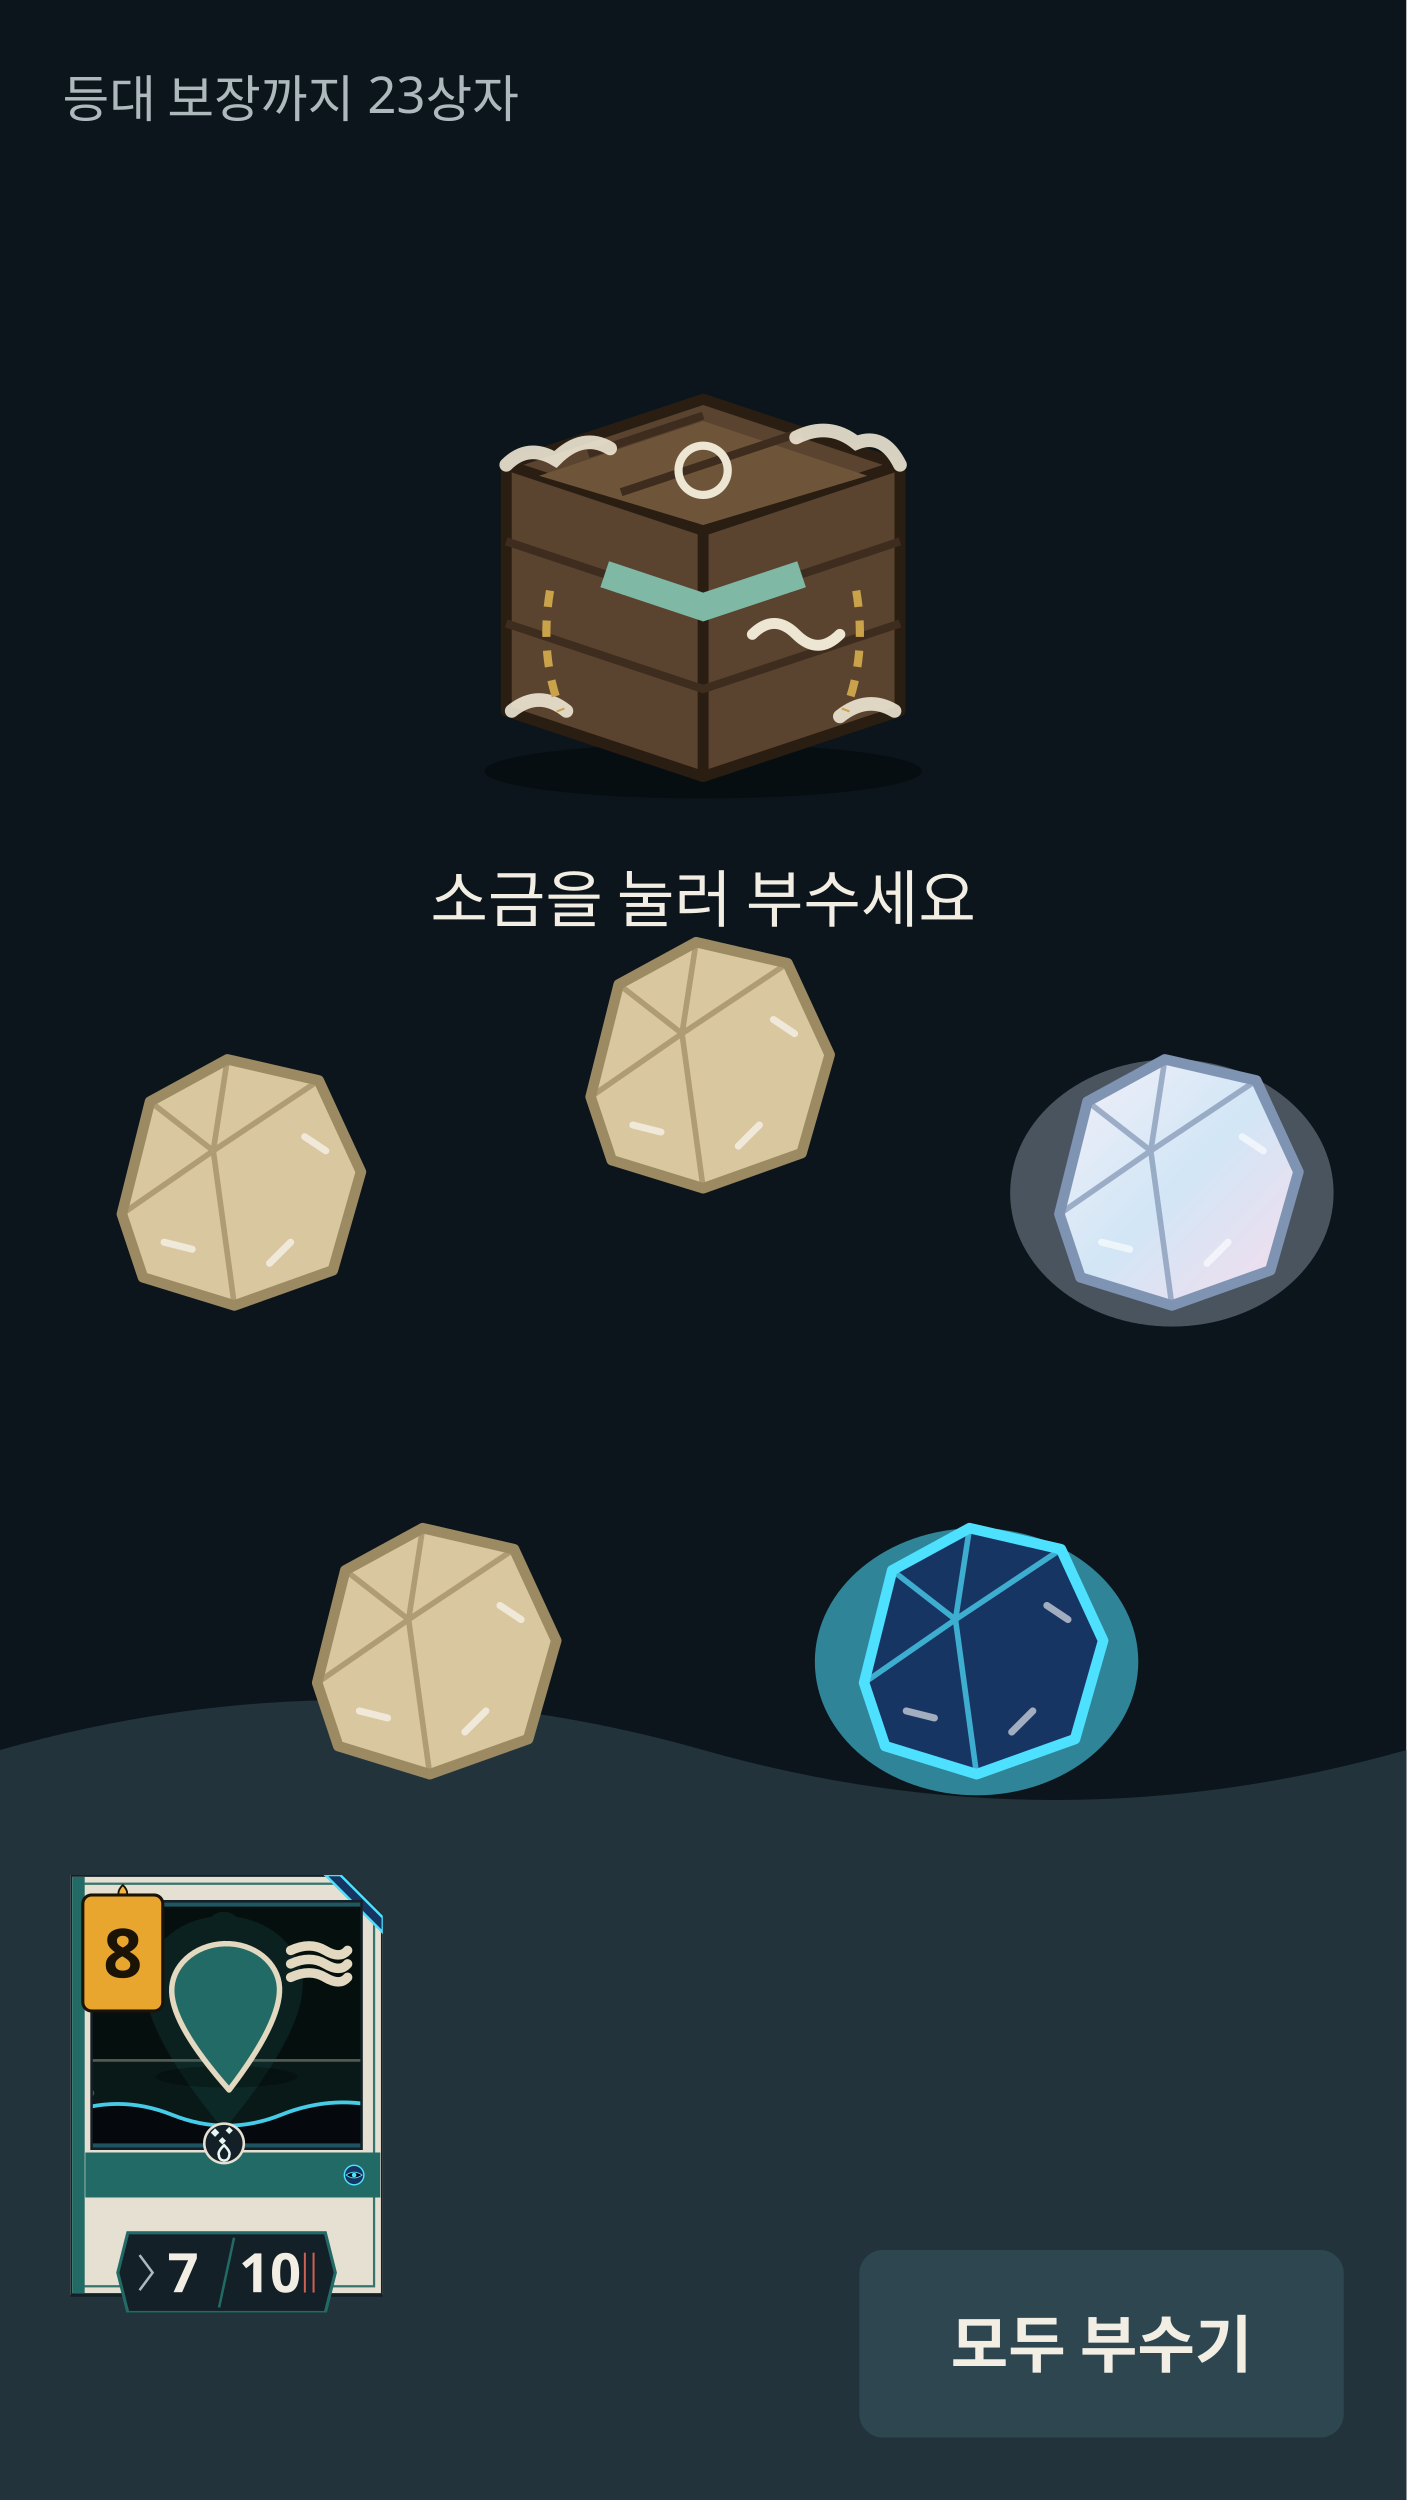
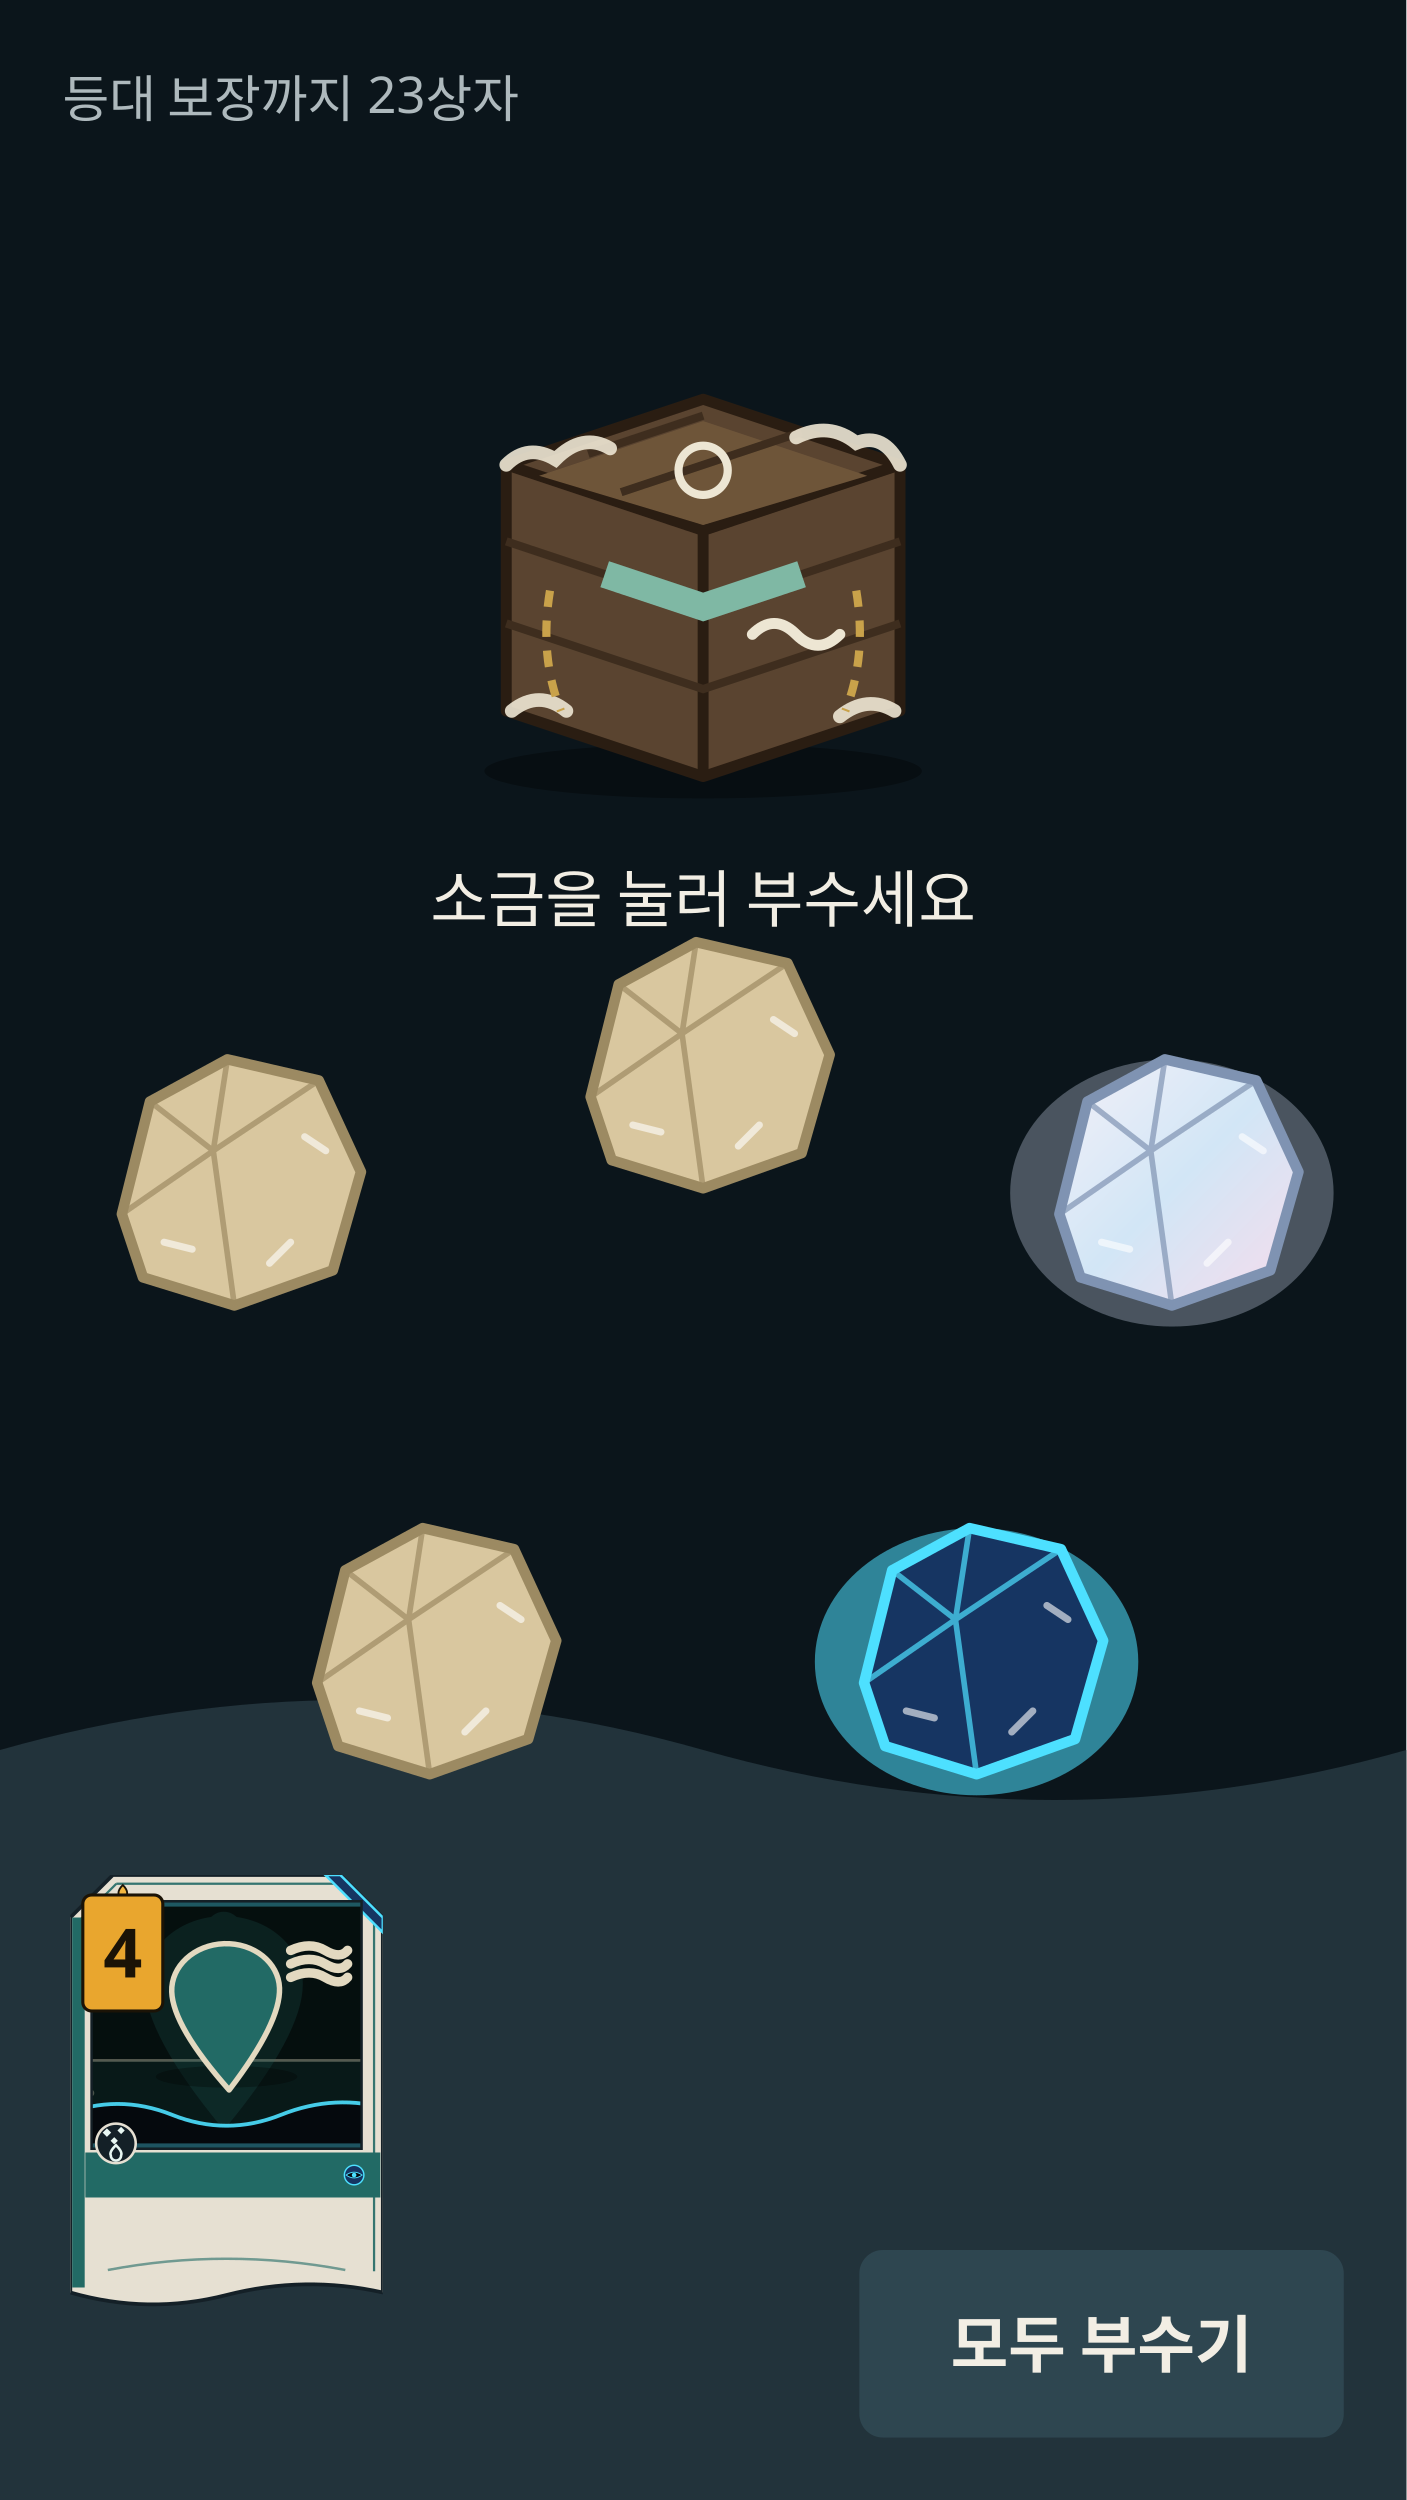
<svg xmlns="http://www.w3.org/2000/svg" viewBox="0 0 360 640" width="360" height="640">
  <rect width="360" height="640" fill="#0B151B" />
  <path d="M0 448Q90 422.4 180 448T360 448V640H0Z" fill="#22333B" />
  <svg x="110" y="70" width="140" height="140" viewBox="0 0 200 200">
    <ellipse cx="100" cy="182" rx="80" ry="10" fill="#000" opacity=".35" />
    <path d="M28 70L100 46L172 70V160L100 184L28 160Z" fill="#5A4430" stroke="#2A1D12" stroke-width="4" stroke-linejoin="round" />
    <path d="M28 70L100 94L172 70M100 94V184" fill="none" stroke="#2A1D12" stroke-width="4" />
    <path d="M28 98L100 122L172 98M28 128L100 152L172 128" fill="none" stroke="#3E2D1E" stroke-width="3" />
    <path d="M40 74L100 54L160 74L100 92Z" fill="#6E5539" />
    <path d="M58 66L100 52M70 80L136 58" stroke="#3E2D1E" stroke-width="3" />
    <path d="M28 70Q36 62 46 68Q56 58 66 64M134 60Q146 54 156 62Q166 58 172 70M30 160Q40 152 50 160M150 162Q160 154 170 160" fill="none" stroke="#EDE6D3" stroke-width="5" stroke-linecap="round" opacity=".9" />
    <path d="M64 110L100 122L136 110" fill="none" stroke="#7FB8A4" stroke-width="10" />
    <path d="M118 132Q126 124 134 132T150 132" fill="none" stroke="#EDE6D3" stroke-width="4" stroke-linecap="round" />
    <path d="M44 116Q40 140 48 160M156 116Q160 140 152 160" fill="none" stroke="#C9A24A" stroke-width="3" stroke-dasharray="6 5" />
    <circle cx="100" cy="72" r="9" fill="none" stroke="#EDE6D3" stroke-width="3" />
  </svg>
  <svg x="15" y="255" width="90" height="90" viewBox="0 0 100 100">
    <defs>
      <linearGradient id="cg" x1="0" y1="0" x2="1" y2="1">
        <stop offset="0" stop-color="#F3F0F8" />
        <stop offset=".5" stop-color="#D2E6F6" />
        <stop offset="1" stop-color="#F6DCEC" />
      </linearGradient>
    </defs>
    <path d="M18 62L26 30L48 18L74 24L86 50L78 78L50 88L24 80Z" fill="#D9C79F" stroke="#9C8A62" stroke-width="3" stroke-linejoin="round" />
    <path d="M26 30L44 44L48 18M44 44L74 24M44 44L50 88M44 44L18 62" fill="none" stroke="#9C8A62" stroke-width="1.6" opacity=".7" />
    <path d="M30 70L38 72M60 76L66 70M70 40L76 44" stroke="#FFFFFF" stroke-width="2" opacity=".6" stroke-linecap="round" />
  </svg>
  <svg x="135" y="225" width="90" height="90" viewBox="0 0 100 100">
    <defs>
      <linearGradient id="cg" x1="0" y1="0" x2="1" y2="1">
        <stop offset="0" stop-color="#F3F0F8" />
        <stop offset=".5" stop-color="#D2E6F6" />
        <stop offset="1" stop-color="#F6DCEC" />
      </linearGradient>
    </defs>
    <path d="M18 62L26 30L48 18L74 24L86 50L78 78L50 88L24 80Z" fill="#D9C79F" stroke="#9C8A62" stroke-width="3" stroke-linejoin="round" />
    <path d="M26 30L44 44L48 18M44 44L74 24M44 44L50 88M44 44L18 62" fill="none" stroke="#9C8A62" stroke-width="1.6" opacity=".7" />
    <path d="M30 70L38 72M60 76L66 70M70 40L76 44" stroke="#FFFFFF" stroke-width="2" opacity=".6" stroke-linecap="round" />
  </svg>
  <svg x="255" y="255" width="90" height="90" viewBox="0 0 100 100">
    <defs>
      <linearGradient id="cg" x1="0" y1="0" x2="1" y2="1">
        <stop offset="0" stop-color="#F3F0F8" />
        <stop offset=".5" stop-color="#D2E6F6" />
        <stop offset="1" stop-color="#F6DCEC" />
      </linearGradient>
    </defs>
    <ellipse cx="50" cy="56" rx="46" ry="38" fill="#DDE9FF" opacity="0.3" />
    <path d="M18 62L26 30L48 18L74 24L86 50L78 78L50 88L24 80Z" fill="url(#cg)" stroke="#7F93B2" stroke-width="3" stroke-linejoin="round" />
    <path d="M26 30L44 44L48 18M44 44L74 24M44 44L50 88M44 44L18 62" fill="none" stroke="#7F93B2" stroke-width="1.6" opacity=".7" />
    <path d="M30 70L38 72M60 76L66 70M70 40L76 44" stroke="#FFFFFF" stroke-width="2" opacity=".6" stroke-linecap="round" />
  </svg>
  <svg x="65" y="375" width="90" height="90" viewBox="0 0 100 100">
    <defs>
      <linearGradient id="cg" x1="0" y1="0" x2="1" y2="1">
        <stop offset="0" stop-color="#F3F0F8" />
        <stop offset=".5" stop-color="#D2E6F6" />
        <stop offset="1" stop-color="#F6DCEC" />
      </linearGradient>
    </defs>
    <path d="M18 62L26 30L48 18L74 24L86 50L78 78L50 88L24 80Z" fill="#D9C79F" stroke="#9C8A62" stroke-width="3" stroke-linejoin="round" />
    <path d="M26 30L44 44L48 18M44 44L74 24M44 44L50 88M44 44L18 62" fill="none" stroke="#9C8A62" stroke-width="1.6" opacity=".7" />
    <path d="M30 70L38 72M60 76L66 70M70 40L76 44" stroke="#FFFFFF" stroke-width="2" opacity=".6" stroke-linecap="round" />
  </svg>
  <svg x="205" y="375" width="90" height="90" viewBox="0 0 100 100">
    <defs>
      <linearGradient id="cg" x1="0" y1="0" x2="1" y2="1">
        <stop offset="0" stop-color="#F3F0F8" />
        <stop offset=".5" stop-color="#D2E6F6" />
        <stop offset="1" stop-color="#F6DCEC" />
      </linearGradient>
    </defs>
    <ellipse cx="50" cy="56" rx="46" ry="38" fill="#4DE0FF" opacity="0.55" />
    <path d="M18 62L26 30L48 18L74 24L86 50L78 78L50 88L24 80Z" fill="#163562" stroke="#4DE0FF" stroke-width="3" stroke-linejoin="round" />
    <path d="M26 30L44 44L48 18M44 44L74 24M44 44L50 88M44 44L18 62" fill="none" stroke="#4DE0FF" stroke-width="1.6" opacity=".7" />
    <path d="M30 70L38 72M60 76L66 70M70 40L76 44" stroke="#FFFFFF" stroke-width="2" opacity=".6" stroke-linecap="round" />
  </svg>
  <svg x="18" y="480" width="80" height="112" viewBox="0 0 250 350">
-     <path d="M0 0H216L250 34V336H0Z" fill="#E6E0D2" stroke="#142027" stroke-width="3" stroke-linejoin="round" />
-     <path d="M7 7H213.2L243 36.8V329H7Z" fill="none" stroke="#226A65" stroke-opacity="0.9" stroke-width="1.8" />
-     <rect x="1.5" y="1.5" width="10" height="333" fill="#226A65" />
+     <path d="M34 0H216L250 34V334Q187.5 320 125 336T0 334V34Z" fill="#E6E0D2" stroke="#142027" stroke-width="3" stroke-linejoin="round" />
+     <path d="M36.8 7H213.2L243 36.8V317M7 317V36.8L36.8 7" fill="none" stroke="#226A65" stroke-opacity="0.9" stroke-width="1.8" />
+     <rect x="1.5" y="34" width="10" height="296" fill="#226A65" />
    <path d="M204 0H216L250 34V46Z" fill="#163562" stroke="#4DE0FF" stroke-width="2" />
    <rect x="16" y="20" width="218" height="200" fill="#142027" />
    <svg x="18" y="22" width="214" height="196" viewBox="0 0 120 90" preserveAspectRatio="xMidYMid slice" overflow="hidden">
      <rect width="120" height="90" fill="#050F0E" />
      <path d="M0 58H120V90H0Z" fill="#226A65" fill-opacity=".12" />
      <path d="M0 58H120" stroke="#E3D9C0" stroke-opacity=".35" stroke-width="1" />
      <circle cx="113" cy="79" r="1.4" fill="#E3D9C0" fill-opacity=".3" />
      <circle cx="14" cy="86" r="1.4" fill="#E3D9C0" fill-opacity=".3" />
      <circle cx="16" cy="81" r="1.2" fill="#E3D9C0" fill-opacity=".3" />
      <circle cx="10" cy="70" r="1.4" fill="#E3D9C0" fill-opacity=".3" />
      <circle cx="101" cy="75" r="1.1" fill="#E3D9C0" fill-opacity=".3" />
      <circle cx="119" cy="86" r="1.3" fill="#E3D9C0" fill-opacity=".3" />
      <g opacity=".2">
        <g transform="translate(59.0 44.0) rotate(0) scale(40.0)" stroke-width="0.050" stroke-linejoin="round" stroke-linecap="round">
          <path d="M0 .95Q.7.1.7-.35A.7.6 0 0 0-.7-.35Q-.7.1 0 .95Z" fill="#226A65" stroke="#226A65" />
          <circle cx="0" cy="-.85" r=".14" fill="none" stroke="#226A65" />
        </g>
      </g>
      <ellipse cx="60" cy="64" rx="26" ry="4" fill="#000" fill-opacity=".3" />
      <g transform="translate(60.0 42.0) rotate(178) scale(28.3)" stroke-width="0.071" stroke-linejoin="round" stroke-linecap="round">
        <path d="M0-.95Q.7-.1.7.35A.7.6 0 0 1-.7.35Q-.7-.1 0-.95Z" fill="#226A65" stroke="#E3D9C0" />
      </g>
      <g transform="translate(94.0 22.0) rotate(0) scale(11.0)" stroke-width="0.182" stroke-linejoin="round" stroke-linecap="round">
        <path d="M-.95-.4Q-.3-.7.2-.4T.95-.4M-.95.05Q-.3-.25.2.05T.95.05M-.95.5Q-.3.2.2.5T.95.5" fill="none" stroke="#E3D9C0" stroke-width="0.318" />
      </g>
      <path d="M0 78Q20 70 40 78T80 78T120 76V90H0Z" fill="#05090D" />
      <path d="M0 78Q20 70 40 78T80 78T120 76" fill="none" stroke="#4DE0FF" stroke-width="1.4" stroke-opacity=".9" />
      <rect width="120" height="90" fill="none" stroke="#4DE0FF" stroke-opacity=".35" stroke-width="3" />
    </svg>
    <rect x="12" y="222" width="236" height="36" fill="#226A65" />
    <g transform="translate(216 229) scale(.46)">
      <circle cx="24" cy="24" r="17" fill="#163562" stroke="#4DE0FF" stroke-width="2.5" />
      <path d="M10 24Q24 14 38 24Q24 34 10 24Z" fill="#05090D" stroke="#4DE0FF" stroke-width="1.6" />
      <circle cx="24" cy="24" r="4" fill="#4DE0FF" />
    </g>
-     <g transform="translate(106.5 198.2) scale(0.6875)">
+     <g transform="translate(20 198.2) scale(0.6875)">
      <circle cx="24" cy="24" r="23" fill="#142027" stroke="#E6E0D2" stroke-width="3" />
      <rect x="10" y="8" width="7" height="7" transform="rotate(45 13.5 11.5)" fill="#E8F7F2" />
      <rect x="27" y="6" width="6" height="6" transform="rotate(45 30 9)" fill="#E8F7F2" />
      <rect x="19" y="18" width="6" height="6" transform="rotate(45 22 21)" fill="#E8F7F2" />
      <path d="M24 26Q32 34 30 38A6 6 0 0 1 18 38Q16 34 24 26Z" fill="none" stroke="#E8F7F2" stroke-width="3" />
    </g>
    <g transform="translate(10 16)">
      <path d="M32 -8Q39 -1 32 4Q25 -1 32 -8Z" fill="#F4B740" stroke="#1B1306" stroke-width="1.5" />
      <rect width="64" height="92.8" rx="7" fill="#E9A62E" stroke="#1B1306" stroke-width="2.5" />
-       <text x="32" y="65.984" text-anchor="middle" font-size="54.4" font-weight="800" fill="#1B1306" font-family="'Noto Sans KR','Malgun Gothic','Apple SD Gothic Neo',system-ui,sans-serif">8</text>
+       <text x="32" y="65.984" text-anchor="middle" font-size="54.4" font-weight="800" fill="#1B1306" font-family="'Noto Sans KR','Malgun Gothic','Apple SD Gothic Neo',system-ui,sans-serif">4</text>
    </g>
-     <g transform="translate(38 286.2)">
-       <path d="M8 0H166L174 31.9L166 63.8H8L0 31.9Z" fill="#142027" stroke="#226A65" stroke-width="2.5" />
-       <path d="M93 4L81 59.8" stroke="#226A65" stroke-width="2" />
-       <path d="M17.4 17.864L27.84 31.9L17.4 45.936" fill="none" stroke="#AEB9BD" stroke-width="2" />
-       <path d="M156.6 15.95V47.85M149.64 15.95V47.85" stroke="#FF6F5E" stroke-opacity=".8" stroke-width="1.6" />
-       <text x="52.2" y="47.56" text-anchor="middle" font-size="43.5" font-weight="800" fill="#F2EEE4" font-family="'Noto Sans KR','Malgun Gothic','Apple SD Gothic Neo',system-ui,sans-serif">7</text>
-       <text x="121.8" y="47.56" text-anchor="middle" font-size="43.5" font-weight="800" fill="#F2EEE4" font-family="'Noto Sans KR','Malgun Gothic','Apple SD Gothic Neo',system-ui,sans-serif">10</text>
-     </g>
+     <path d="M30 316Q125 298 220 316" fill="none" stroke="#226A65" stroke-width="2" opacity=".6" />
  </svg>
  <text x="180" y="236" text-anchor="middle" font-size="16" fill="#F2EEE4" font-family="'Noto Sans KR','Malgun Gothic','Apple SD Gothic Neo',system-ui,sans-serif">소금을 눌러 부수세요</text>
  <g transform="translate(220 576)">
    <rect width="124" height="48" rx="6" fill="#2E4650" />
    <text x="62" y="30" text-anchor="middle" font-size="16" font-weight="700" fill="#F2EEE4" font-family="'Noto Sans KR','Malgun Gothic','Apple SD Gothic Neo',system-ui,sans-serif">모두 부수기</text>
  </g>
  <text x="16" y="30" font-size="13" fill="#AEB9BD" font-family="'Noto Sans KR','Malgun Gothic','Apple SD Gothic Neo',system-ui,sans-serif">등대 보장까지 23상자</text>
</svg>
